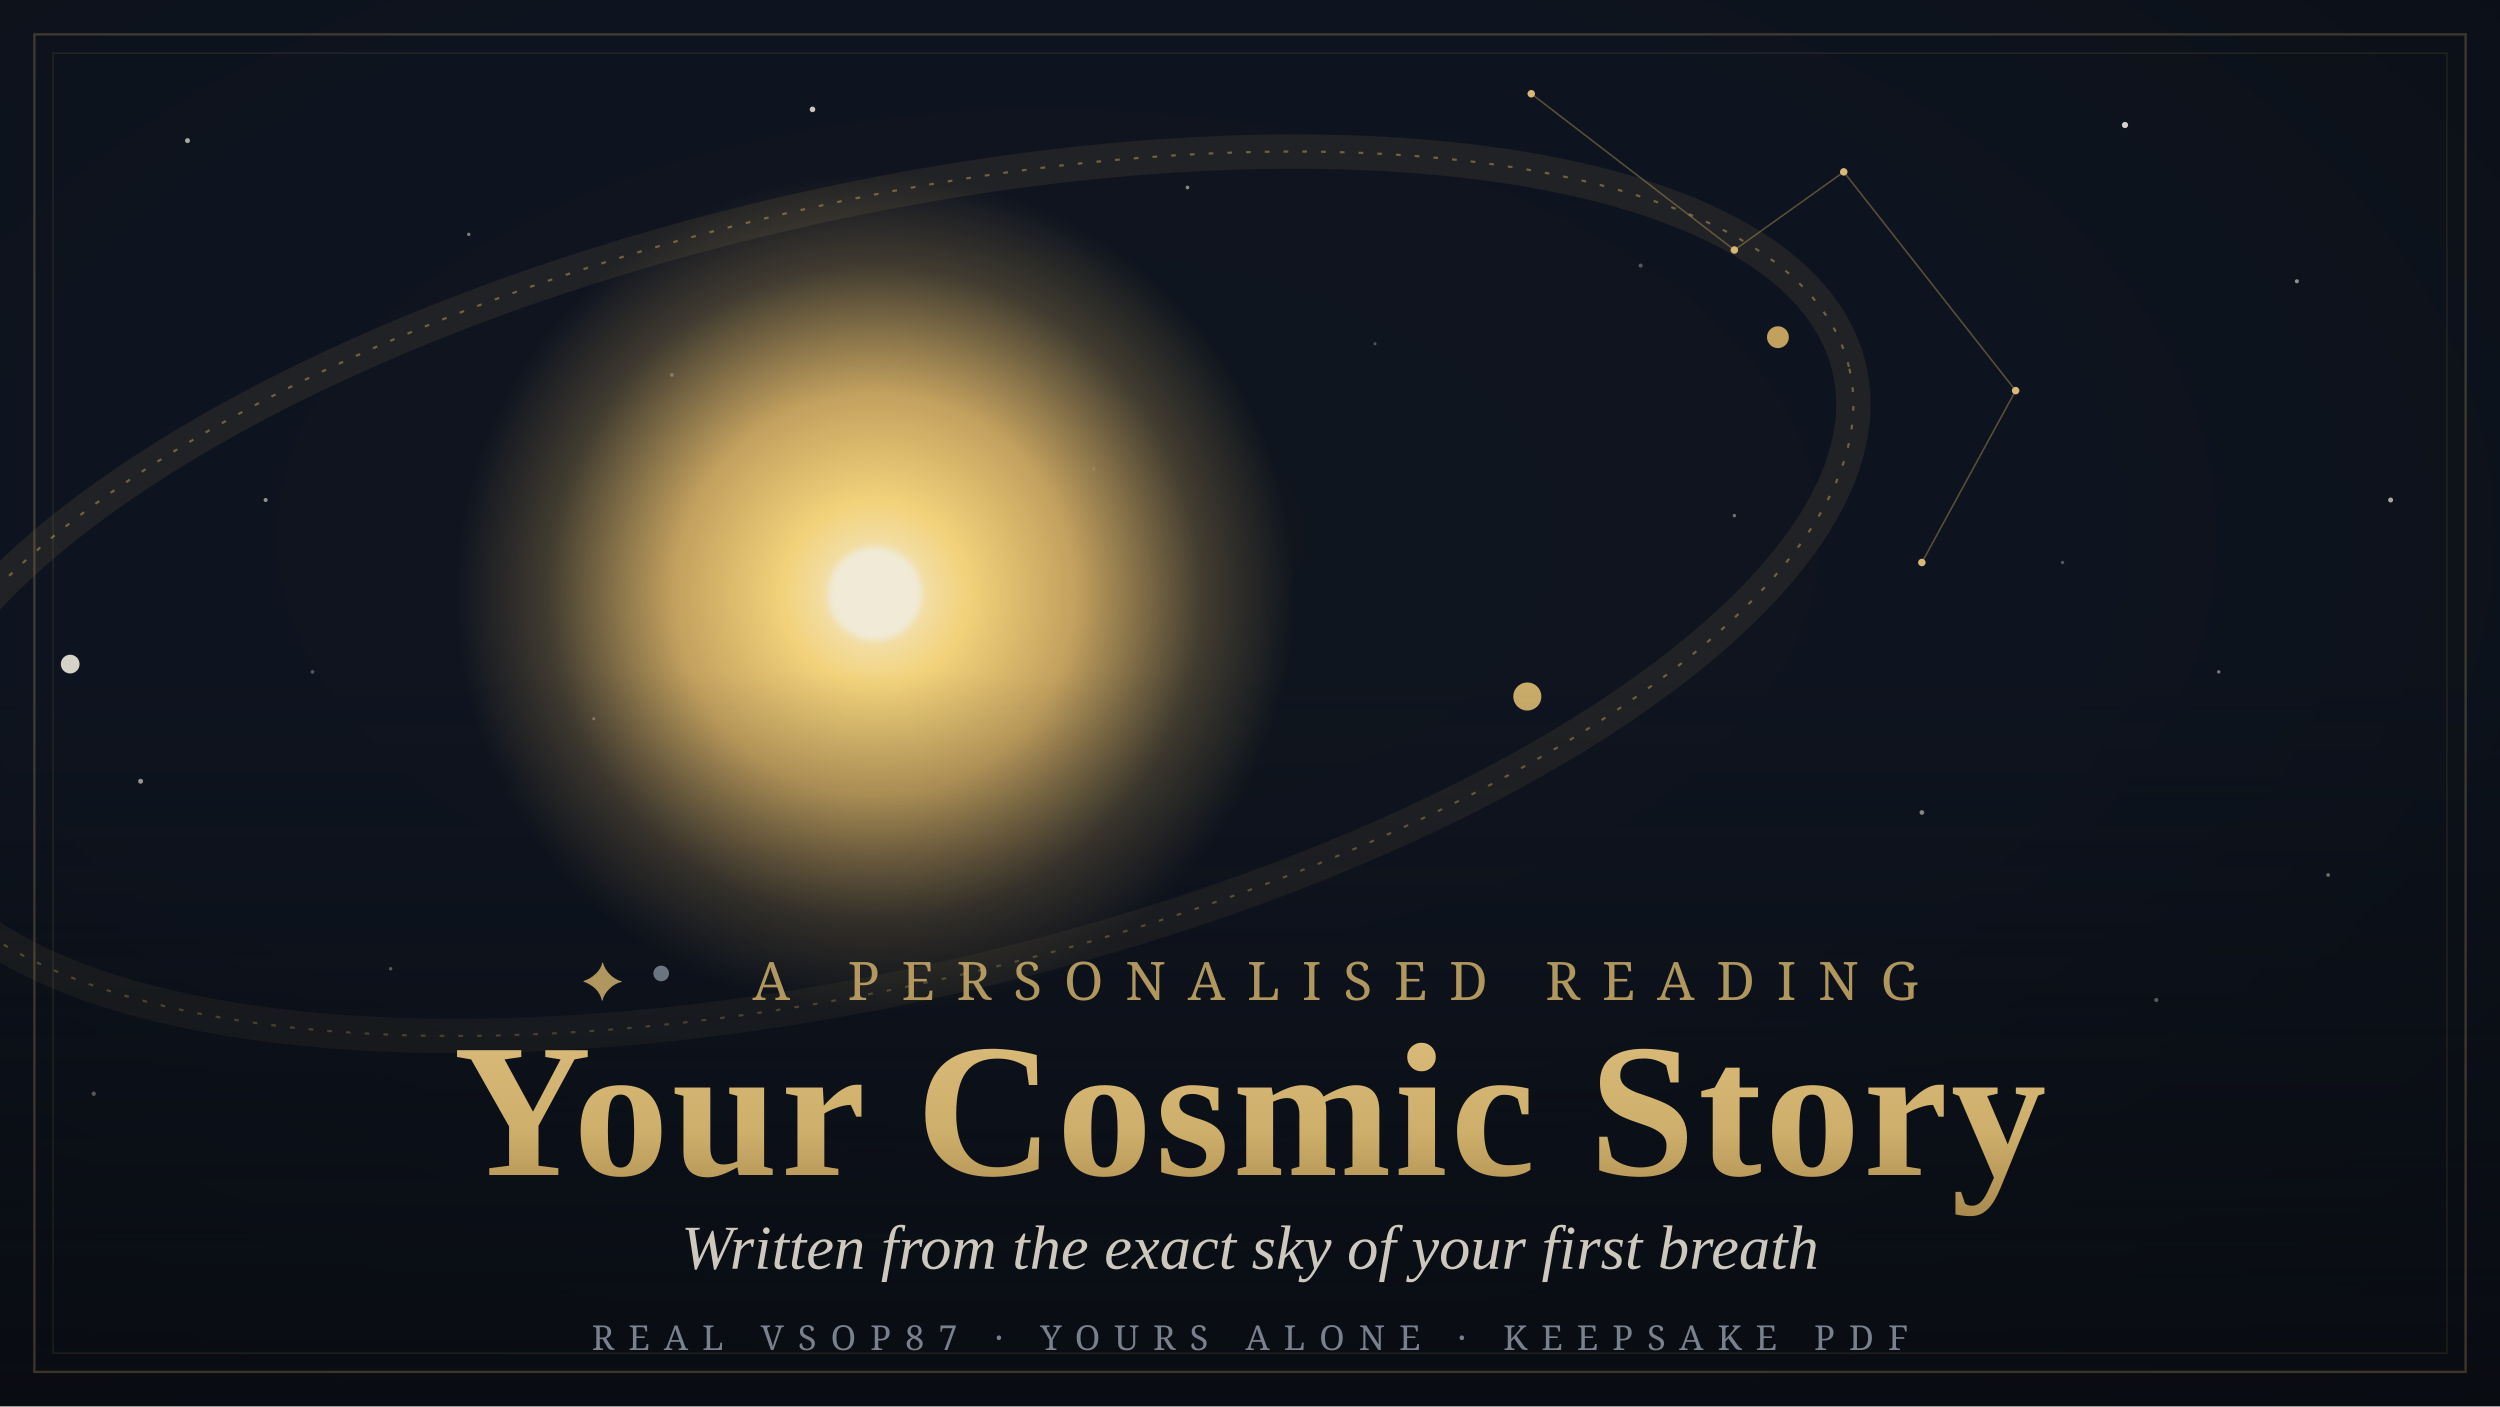
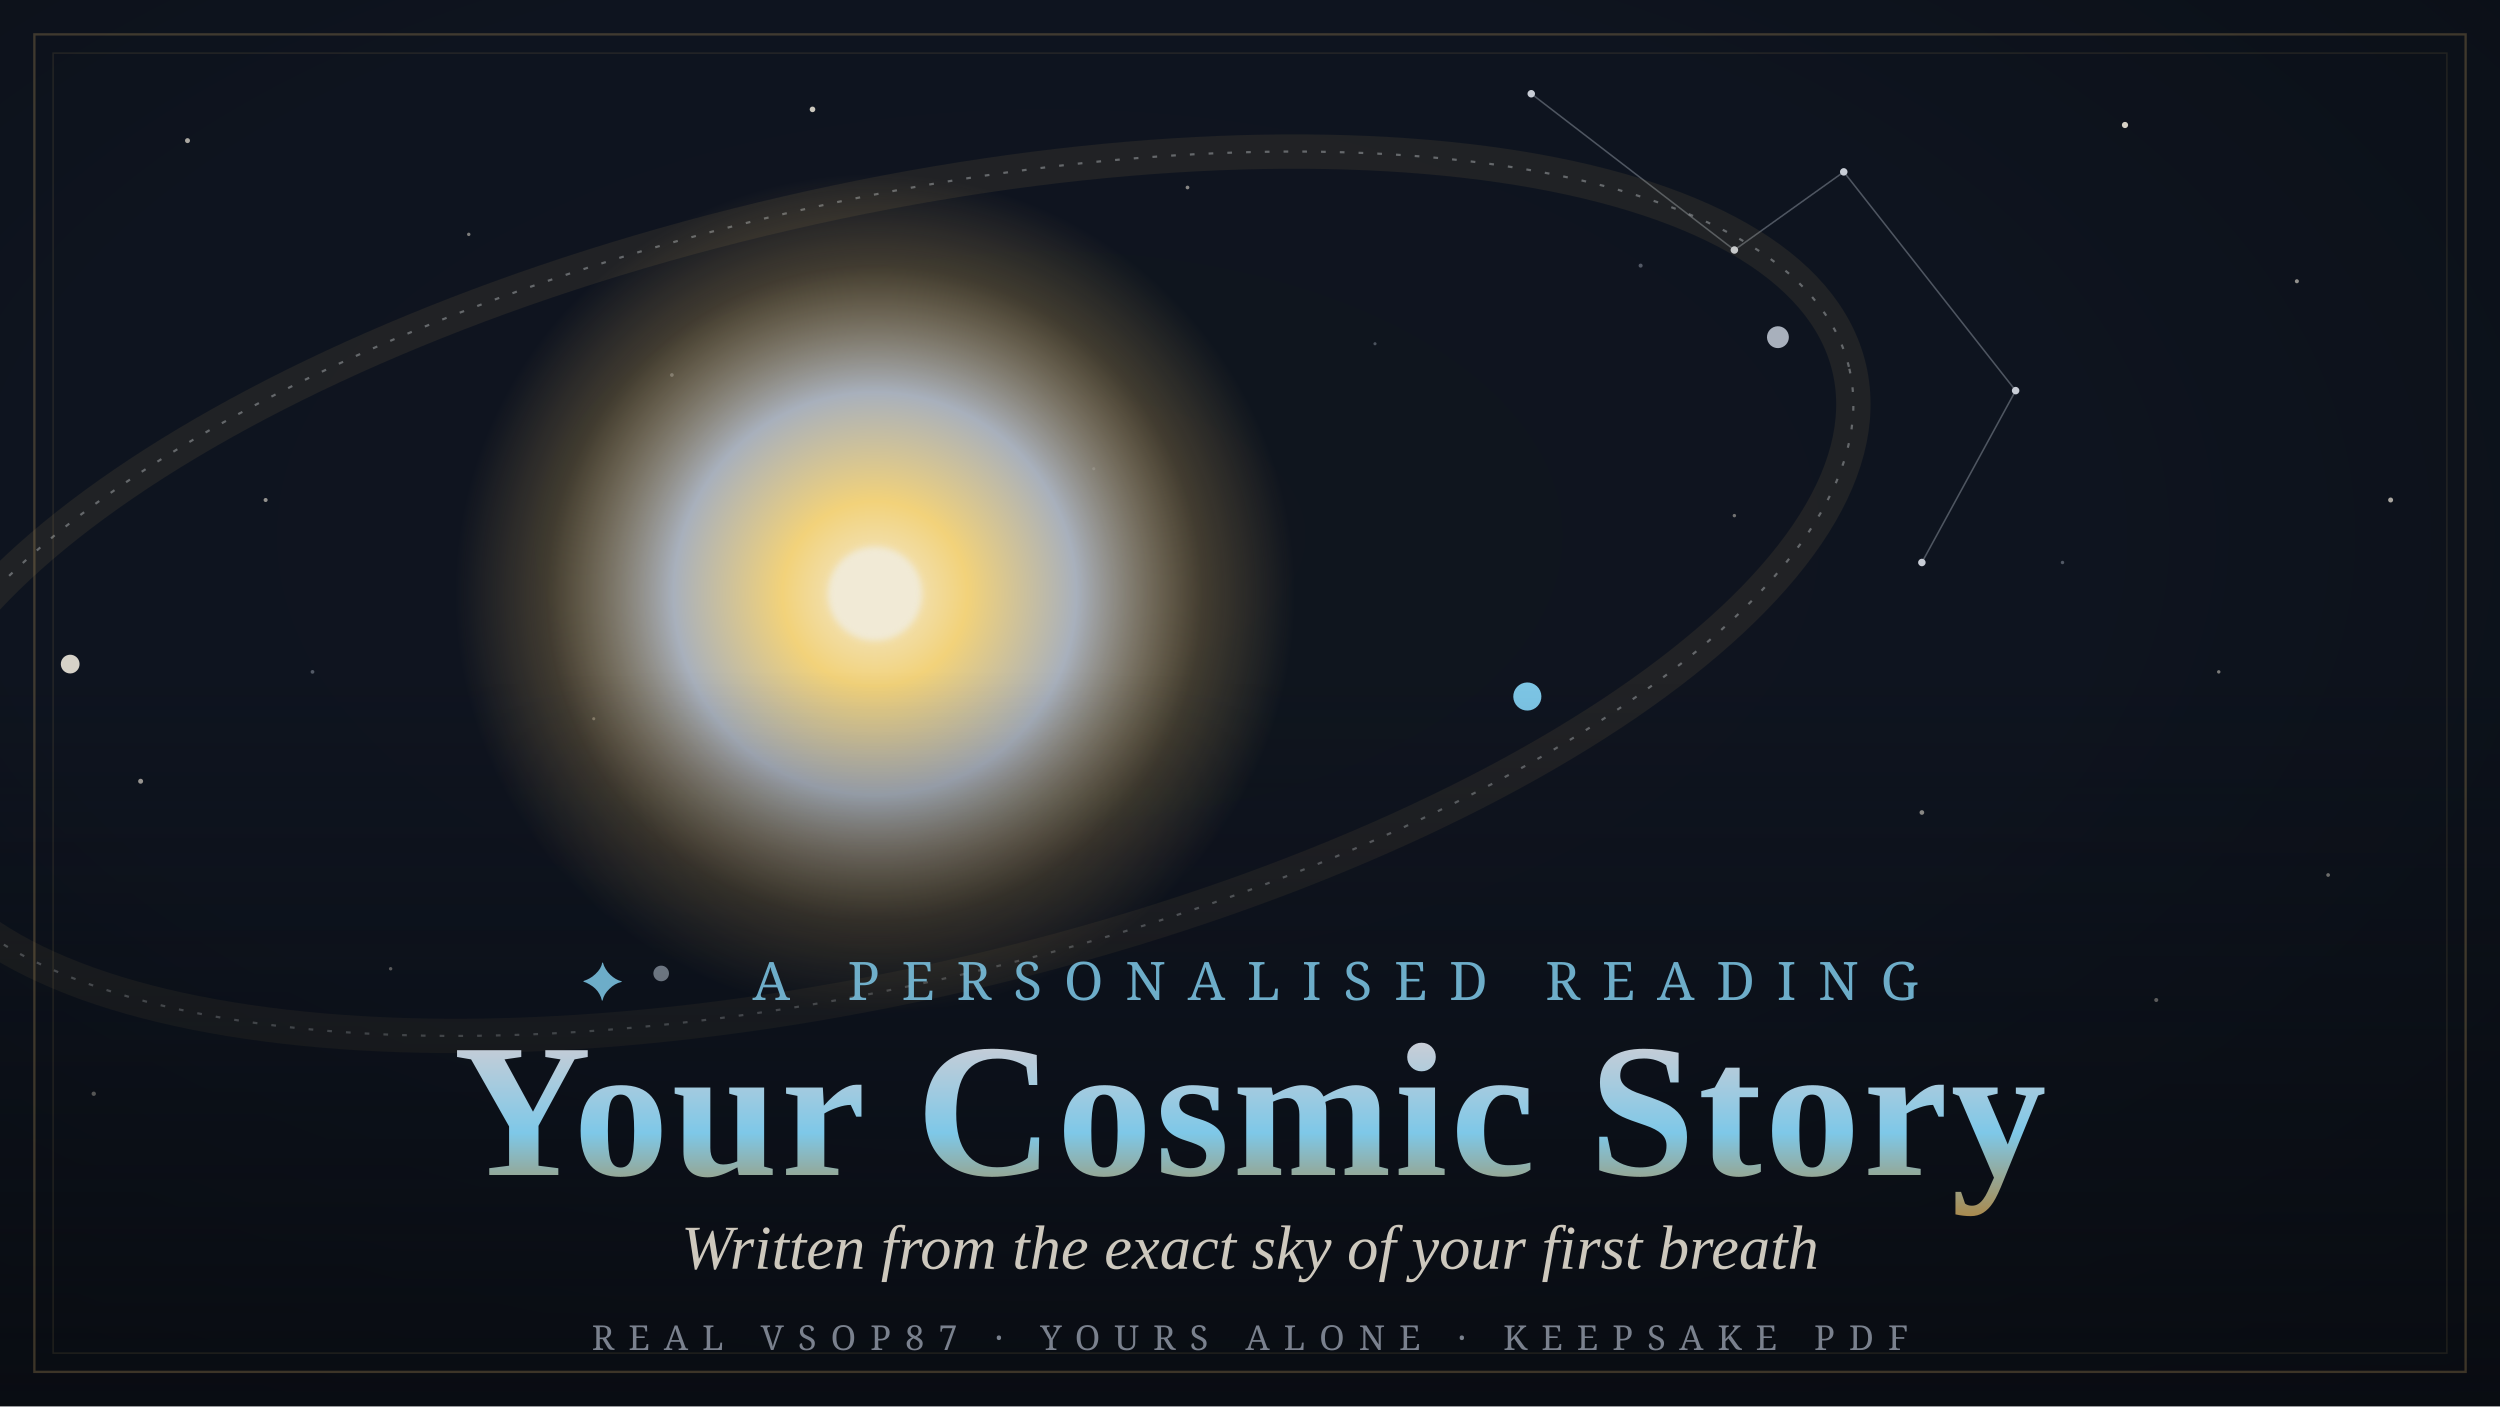
<svg xmlns="http://www.w3.org/2000/svg" viewBox="0 0 1600 900" width="1600" height="900" role="img" aria-label="Your Cosmic Story — a personalised narrative read from your real birth chart">
  <defs>
    <radialGradient id="cs-void" cx="42%" cy="38%" r="85%">
      <stop offset="0%" stop-color="#10151E" />
      <stop offset="48%" stop-color="#0E141F" />
      <stop offset="100%" stop-color="#0A0E14" />
    </radialGradient>
    <radialGradient id="cs-sun" cx="50%" cy="50%" r="50%">
      <stop offset="0%" stop-color="#F1EAD6" />
      <stop offset="22%" stop-color="#f2d27a" />
-       <stop offset="48%" stop-color="#C2A05E" />
+       <stop offset="48%" stop-color="#A8B0BC" />
      <stop offset="78%" stop-color="rgba(194,160,94,0.28)" />
      <stop offset="100%" stop-color="rgba(194,160,94,0)" />
    </radialGradient>
    <linearGradient id="cs-gold" x1="0" y1="0" x2="0" y2="1">
-       <stop offset="0%" stop-color="#D8B978" />
-       <stop offset="52%" stop-color="#CDAE6A" />
+       <stop offset="0%" stop-color="#C8CDD6" />
+       <stop offset="52%" stop-color="#7EC8E8" />
      <stop offset="100%" stop-color="#A98A4E" />
    </linearGradient>
    <linearGradient id="cs-scrim" x1="0" y1="0" x2="0" y2="1">
      <stop offset="0%" stop-color="rgba(9,12,18,0)" />
      <stop offset="70%" stop-color="rgba(9,12,18,0.55)" />
      <stop offset="100%" stop-color="rgba(9,12,18,0.9)" />
    </linearGradient>
    <filter id="cs-soft" x="-30%" y="-30%" width="160%" height="160%">
      <feGaussianBlur stdDeviation="2.2" />
    </filter>
  </defs>
  <rect width="1600" height="900" fill="url(#cs-void)" />
  <g fill="#ECE6D8">
    <circle cx="120" cy="90" r="1.6" opacity="0.7" />
    <circle cx="300" cy="150" r="1.1" opacity="0.5" />
    <circle cx="520" cy="70" r="1.8" opacity="0.85" />
    <circle cx="760" cy="120" r="1.2" opacity="0.55" />
    <circle cx="980" cy="60" r="1.5" opacity="0.7" />
    <circle cx="1180" cy="110" r="1.1" opacity="0.5" />
    <circle cx="1360" cy="80" r="2" opacity="0.9" />
    <circle cx="1470" cy="180" r="1.3" opacity="0.6" />
    <circle cx="1530" cy="320" r="1.6" opacity="0.7" />
    <circle cx="1420" cy="430" r="1.1" opacity="0.5" />
    <circle cx="1290" cy="250" r="1.4" opacity="0.6" />
    <circle cx="1110" cy="330" r="1.1" opacity="0.45" />
    <circle cx="1230" cy="520" r="1.5" opacity="0.65" />
    <circle cx="1490" cy="560" r="1.2" opacity="0.55" />
    <circle cx="170" cy="320" r="1.3" opacity="0.6" />
    <circle cx="90" cy="500" r="1.6" opacity="0.7" />
    <circle cx="250" cy="620" r="1.1" opacity="0.5" />
    <circle cx="60" cy="700" r="1.4" opacity="0.6" />
    <circle cx="380" cy="460" r="1" opacity="0.4" />
    <circle cx="1380" cy="640" r="1.3" opacity="0.55" />
  </g>
  <g fill="#969EAC">
    <circle cx="430" cy="240" r="1.2" opacity="0.55" />
    <circle cx="880" cy="220" r="1" opacity="0.45" />
    <circle cx="1050" cy="170" r="1.3" opacity="0.5" />
    <circle cx="1320" cy="360" r="1.1" opacity="0.5" />
    <circle cx="200" cy="430" r="1.2" opacity="0.5" />
    <circle cx="700" cy="300" r="1" opacity="0.4" />
  </g>
-   <g stroke="#C2A05E" stroke-width="1" fill="none" opacity="0.42">
+   <g stroke="#A8B0BC" stroke-width="1" fill="none" opacity="0.42">
    <polyline points="980,60 1110,160 1180,110 1290,250 1230,360" />
  </g>
-   <g fill="#D8B978">
+   <g fill="#C8CDD6">
    <circle cx="980" cy="60" r="2.4" />
    <circle cx="1110" cy="160" r="2.4" />
    <circle cx="1180" cy="110" r="2.4" />
    <circle cx="1290" cy="250" r="2.4" />
    <circle cx="1230" cy="360" r="2.4" />
  </g>
  <g transform="translate(560 380) rotate(-13)">
-     <ellipse rx="640" ry="250" fill="none" stroke="#C2A05E" stroke-width="1.4" stroke-dasharray="3 9" opacity="0.5" />
+     <ellipse rx="640" ry="250" fill="none" stroke="#A8B0BC" stroke-width="1.4" stroke-dasharray="3 9" opacity="0.5" />
    <ellipse rx="640" ry="250" fill="none" stroke="rgba(194,160,94,0.10)" stroke-width="22" />
    <circle cx="-512" cy="-72" r="6" fill="#D6D2C8" />
-     <circle cx="392" cy="158" r="9" fill="#CDAE6A" />
+     <circle cx="392" cy="158" r="9" fill="#7EC8E8" />
    <circle cx="-188" cy="206" r="5" fill="#9AA6B4" />
-     <circle cx="600" cy="-30" r="7" fill="#C2A05E" />
+     <circle cx="600" cy="-30" r="7" fill="#A8B0BC" />
  </g>
  <circle cx="560" cy="380" r="270" fill="url(#cs-sun)" />
  <circle cx="560" cy="380" r="30" fill="#F1EAD6" filter="url(#cs-soft)" />
  <rect y="430" width="1600" height="470" fill="url(#cs-scrim)" />
  <g text-anchor="middle" font-family="'Cormorant Garamond', 'Cinzel', Georgia, 'Times New Roman', serif">
-     <text x="800" y="640" font-size="34" letter-spacing="14" fill="#CDAE6A" opacity="0.85" font-family="'Cinzel', Georgia, serif">✦   A PERSONALISED READING</text>
+     <text x="800" y="640" font-size="34" letter-spacing="14" fill="#7EC8E8" opacity="0.85" font-family="'Cinzel', Georgia, serif">✦   A PERSONALISED READING</text>
    <text x="800" y="752" font-size="122" font-weight="600" fill="url(#cs-gold)" letter-spacing="2">Your Cosmic Story</text>
    <text x="800" y="812" font-size="40" font-style="italic" fill="#ECE6D8" opacity="0.86">Written from the exact sky of your first breath</text>
    <text x="800" y="864" font-size="22" letter-spacing="9" fill="#969EAC" opacity="0.8" font-family="'Cinzel', Georgia, serif">REAL VSOP87 · YOURS ALONE · KEEPSAKE PDF</text>
  </g>
  <rect x="22" y="22" width="1556" height="856" fill="none" stroke="rgba(194,160,94,0.28)" stroke-width="1.5" />
  <rect x="34" y="34" width="1532" height="832" fill="none" stroke="rgba(194,160,94,0.12)" stroke-width="1" />
</svg>
